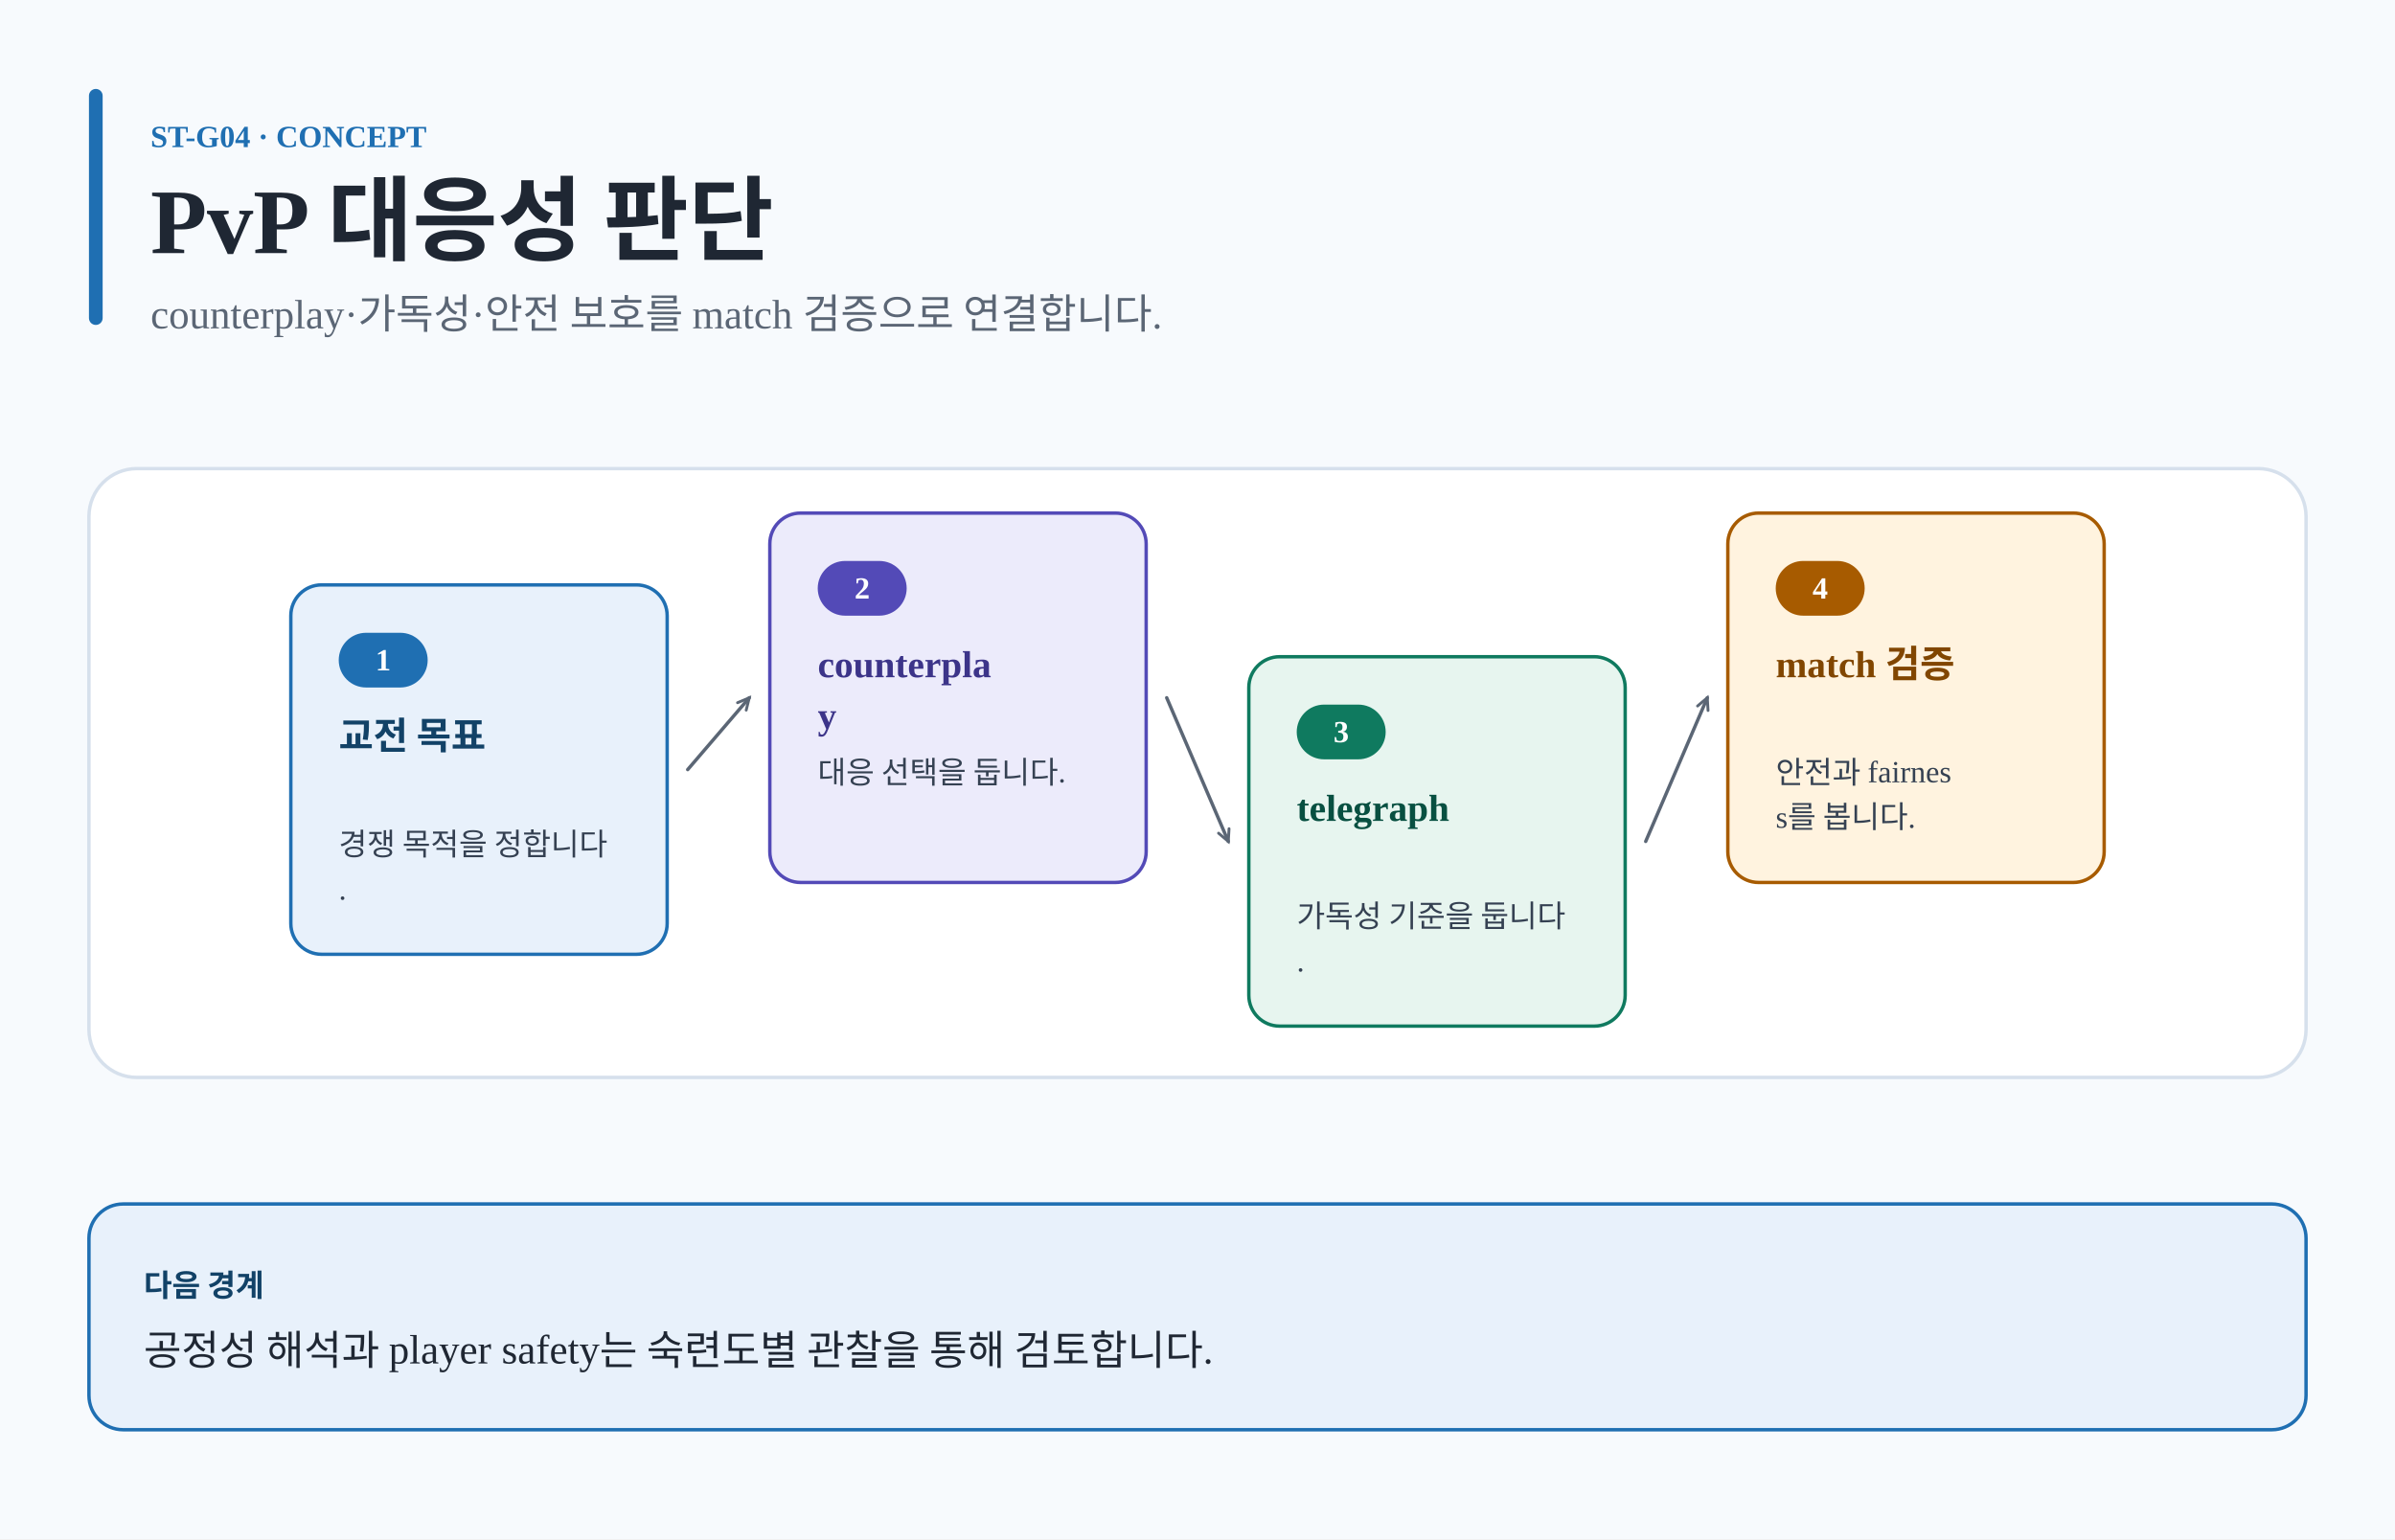
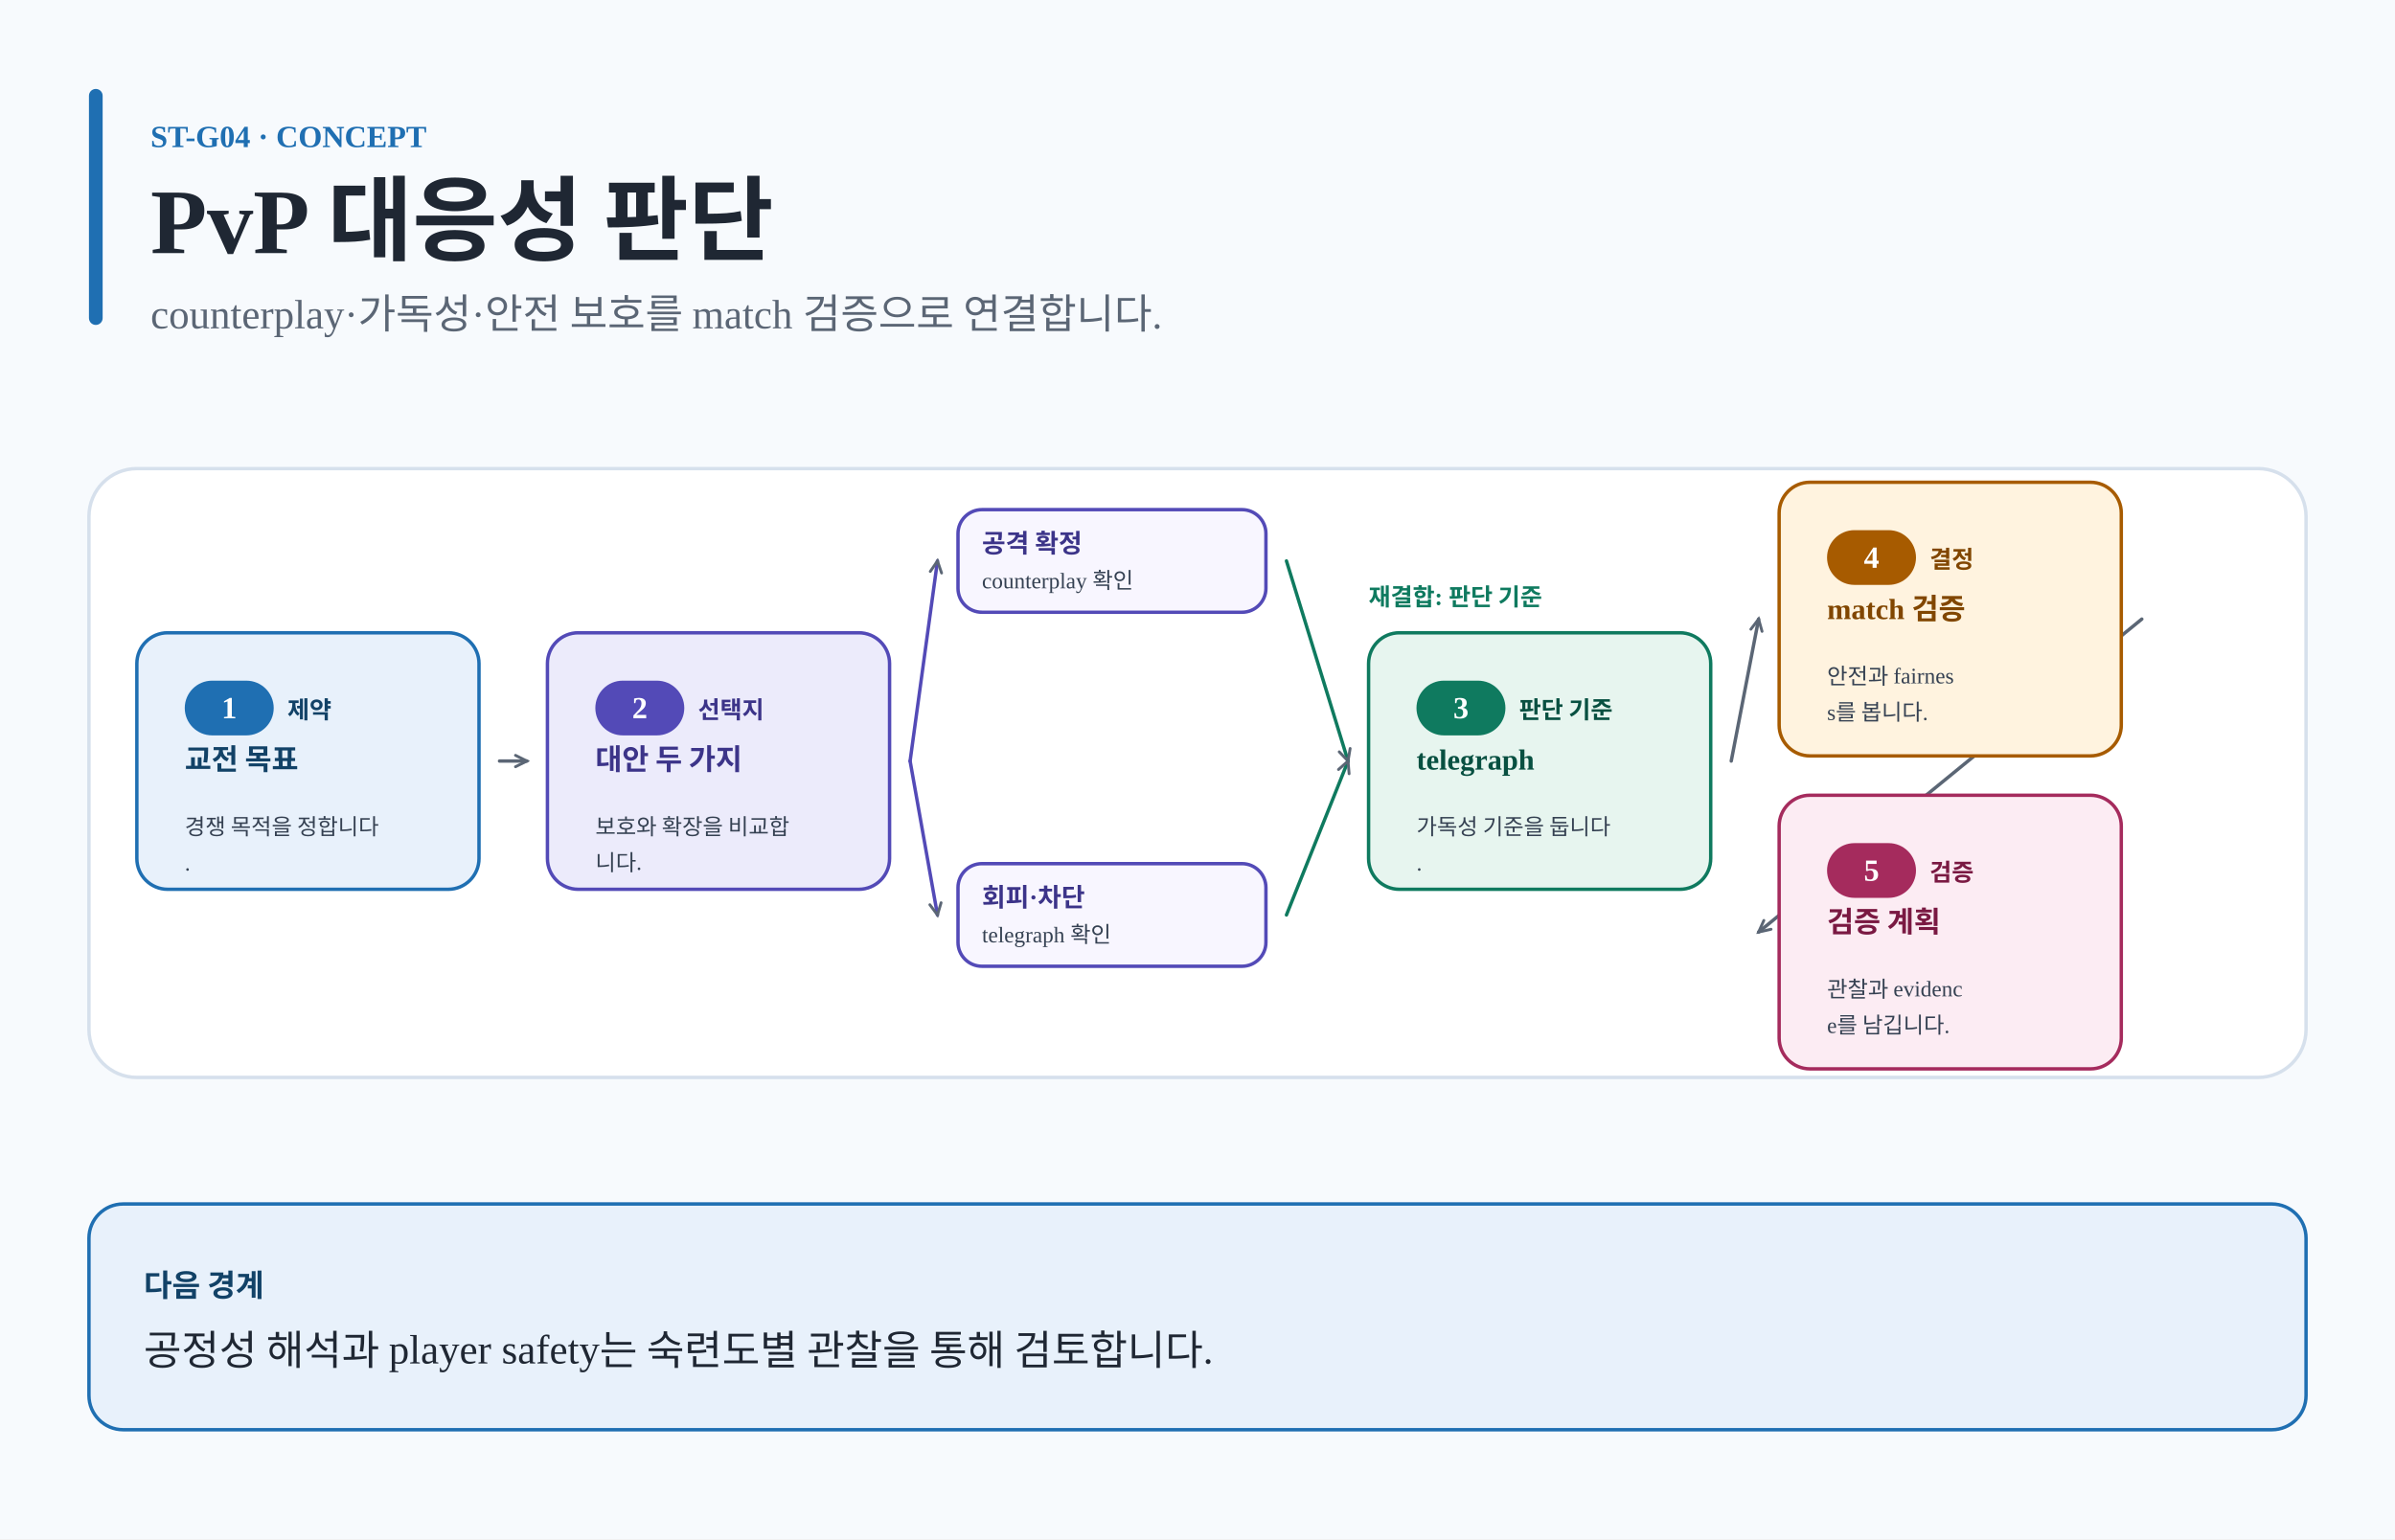
<svg xmlns="http://www.w3.org/2000/svg" viewBox="0 0 1400 900" width="1400" height="900" role="img" aria-label="경쟁 PvP 아레나 콘셉트의 counterplay와 가독성 흐름">
  <defs>
    <marker id="open-arrow" viewBox="0 0 12 12" refX="10" refY="6" markerWidth="10" markerHeight="10" markerUnits="userSpaceOnUse" orient="auto">
      <path d="M 2 2 L 10 6 L 2 10" fill="none" stroke="#5B6675" stroke-width="2" stroke-linecap="round" />
    </marker>
  </defs>
  <rect width="1400" height="900" fill="#F7FAFD" />
  <rect x="52" y="52" width="8" height="138" rx="4" fill="#1F6FB2" />
  <text x="88" y="86" fill="#1F6FB2" font-size="18" font-weight="700">ST-G04 · CONCEPT</text>
  <text x="88" y="148" fill="#1F2733" font-size="54" font-weight="700">PvP 대응성 판단</text>
  <text x="88" y="192" fill="#5B6675" font-size="24">counterplay·가독성·안전 보호를 match 검증으로 연결합니다.</text>
  <rect x="52" y="274" width="1296" height="356" rx="28" fill="#FFFFFF" stroke="#D6E0EC" stroke-width="2" />
-   <path d="M 402 450 L 438 408" fill="none" stroke="#5B6675" stroke-width="2" stroke-linecap="round" marker-end="url(#open-arrow)" />
-   <path d="M 682 408 L 718 492" fill="none" stroke="#5B6675" stroke-width="2" stroke-linecap="round" marker-end="url(#open-arrow)" />
-   <path d="M 962 492 L 998 408" fill="none" stroke="#5B6675" stroke-width="2" stroke-linecap="round" marker-end="url(#open-arrow)" />
+   <path d="M 292 445 L 308 445" fill="none" stroke="#5B6675" stroke-width="2" stroke-linecap="round" marker-end="url(#open-arrow)" />
+   <path d="M 1012 445 L 1028 362" fill="none" stroke="#5B6675" stroke-width="2" stroke-linecap="round" marker-end="url(#open-arrow)" />
+   <path d="M 1252 362 L 1028 545" fill="none" stroke="#5B6675" stroke-width="2" stroke-linecap="round" marker-end="url(#open-arrow)" />
+   <path class="decision-branch" d="M 532 445 L 548 328" fill="none" stroke="#534AB7" stroke-width="2" stroke-linecap="round" marker-end="url(#open-arrow)" />
+   <g class="decision-branch" aria-label="선택지 1: 공격 확정">
+     <rect x="560" y="298" width="180" height="60" rx="14" fill="#F8F6FF" stroke="#534AB7" stroke-width="2" />
+     <text x="574" y="323" fill="#3C3489" font-size="15" font-weight="700">공격 확정</text>
+     <text x="574" y="344" fill="#354152" font-size="13">counterplay 확인</text>
+   </g>
+   <path class="decision-branch" d="M 752 328 L 788 445" fill="none" stroke="#0F7A5F" stroke-width="2" stroke-linecap="round" marker-end="url(#open-arrow)" />
+   <path class="decision-branch" d="M 532 445 L 548 535" fill="none" stroke="#534AB7" stroke-width="2" stroke-linecap="round" marker-end="url(#open-arrow)" />
+   <g class="decision-branch" aria-label="선택지 2: 회피·차단">
+     <rect x="560" y="505" width="180" height="60" rx="14" fill="#F8F6FF" stroke="#534AB7" stroke-width="2" />
+     <text x="574" y="530" fill="#3C3489" font-size="15" font-weight="700">회피·차단</text>
+     <text x="574" y="551" fill="#354152" font-size="13">telegraph 확인</text>
+   </g>
+   <path class="decision-branch" d="M 752 535 L 788 445" fill="none" stroke="#0F7A5F" stroke-width="2" stroke-linecap="round" marker-end="url(#open-arrow)" />
+   <text x="800" y="354" fill="#0F7A5F" font-size="14" font-weight="700">재결합: 판단 기준</text>
  <g aria-label="읽기 순서 1: 교전 목표">
-     <rect x="170" y="342" width="220" height="216" rx="18" fill="#E8F1FB" stroke="#1F6FB2" stroke-width="2" />
-     <rect x="198" y="370" width="52" height="32" rx="16" fill="#1F6FB2" />
-     <text x="224" y="392" text-anchor="middle" fill="#FFFFFF" font-size="18" font-weight="700">1</text>
-     <text x="198" y="438" fill="#124267" font-size="22" font-weight="700">교전 목표</text>
-     <text x="198" y="500" fill="#354152" font-size="18" font-weight="400">경쟁 목적을 정합니다</text>
-     <text x="198" y="526" fill="#354152" font-size="18" font-weight="400">.</text>
+     <rect x="80" y="370" width="200" height="150" rx="18" fill="#E8F1FB" stroke="#1F6FB2" stroke-width="2" />
+     <rect x="108" y="398" width="52" height="32" rx="16" fill="#1F6FB2" />
+     <text x="134" y="420" text-anchor="middle" fill="#FFFFFF" font-size="18" font-weight="700">1</text>
+     <text x="168" y="420" fill="#124267" font-size="14" font-weight="700">제약</text>
+     <text x="108" y="450" fill="#124267" font-size="17" font-weight="700">교전 목표</text>
+     <text x="108" y="488" fill="#354152" font-size="13" font-weight="400">경쟁 목적을 정합니다</text>
+     <text x="108" y="509" fill="#354152" font-size="13" font-weight="400">.</text>
  </g>
-   <g aria-label="읽기 순서 2: counterplay">
-     <rect x="450" y="300" width="220" height="216" rx="18" fill="#ECEBFB" stroke="#534AB7" stroke-width="2" />
-     <rect x="478" y="328" width="52" height="32" rx="16" fill="#534AB7" />
-     <text x="504" y="350" text-anchor="middle" fill="#FFFFFF" font-size="18" font-weight="700">2</text>
-     <text x="478" y="396" fill="#3C3489" font-size="22" font-weight="700">counterpla</text>
-     <text x="478" y="426" fill="#3C3489" font-size="22" font-weight="700">y</text>
-     <text x="478" y="458" fill="#354152" font-size="18" font-weight="400">대응 선택을 둡니다.</text>
+   <g aria-label="읽기 순서 2: 대안 두 가지">
+     <rect x="320" y="370" width="200" height="150" rx="18" fill="#ECEBFB" stroke="#534AB7" stroke-width="2" />
+     <rect x="348" y="398" width="52" height="32" rx="16" fill="#534AB7" />
+     <text x="374" y="420" text-anchor="middle" fill="#FFFFFF" font-size="18" font-weight="700">2</text>
+     <text x="408" y="420" fill="#3C3489" font-size="14" font-weight="700">선택지</text>
+     <text x="348" y="450" fill="#3C3489" font-size="17" font-weight="700">대안 두 가지</text>
+     <text x="348" y="488" fill="#354152" font-size="13" font-weight="400">보호와 확장을 비교합</text>
+     <text x="348" y="509" fill="#354152" font-size="13" font-weight="400">니다.</text>
  </g>
  <g aria-label="읽기 순서 3: telegraph">
-     <rect x="730" y="384" width="220" height="216" rx="18" fill="#E7F5EF" stroke="#0F7A5F" stroke-width="2" />
-     <rect x="758" y="412" width="52" height="32" rx="16" fill="#0F7A5F" />
-     <text x="784" y="434" text-anchor="middle" fill="#FFFFFF" font-size="18" font-weight="700">3</text>
-     <text x="758" y="480" fill="#085041" font-size="22" font-weight="700">telegraph</text>
-     <text x="758" y="542" fill="#354152" font-size="18" font-weight="400">가독성 기준을 둡니다</text>
-     <text x="758" y="568" fill="#354152" font-size="18" font-weight="400">.</text>
+     <rect x="800" y="370" width="200" height="150" rx="18" fill="#E7F5EF" stroke="#0F7A5F" stroke-width="2" />
+     <rect x="828" y="398" width="52" height="32" rx="16" fill="#0F7A5F" />
+     <text x="854" y="420" text-anchor="middle" fill="#FFFFFF" font-size="18" font-weight="700">3</text>
+     <text x="888" y="420" fill="#085041" font-size="14" font-weight="700">판단 기준</text>
+     <text x="828" y="450" fill="#085041" font-size="17" font-weight="700">telegraph</text>
+     <text x="828" y="488" fill="#354152" font-size="13" font-weight="400">가독성 기준을 둡니다</text>
+     <text x="828" y="509" fill="#354152" font-size="13" font-weight="400">.</text>
  </g>
  <g aria-label="읽기 순서 4: match 검증">
-     <rect x="1010" y="300" width="220" height="216" rx="18" fill="#FFF3DF" stroke="#A75B00" stroke-width="2" />
-     <rect x="1038" y="328" width="52" height="32" rx="16" fill="#A75B00" />
-     <text x="1064" y="350" text-anchor="middle" fill="#FFFFFF" font-size="18" font-weight="700">4</text>
-     <text x="1038" y="396" fill="#814600" font-size="22" font-weight="700">match 검증</text>
-     <text x="1038" y="458" fill="#354152" font-size="18" font-weight="400">안전과 fairnes</text>
-     <text x="1038" y="484" fill="#354152" font-size="18" font-weight="400">s를 봅니다.</text>
+     <rect x="1040" y="282" width="200" height="160" rx="18" fill="#FFF3DF" stroke="#A75B00" stroke-width="2" />
+     <rect x="1068" y="310" width="52" height="32" rx="16" fill="#A75B00" />
+     <text x="1094" y="332" text-anchor="middle" fill="#FFFFFF" font-size="18" font-weight="700">4</text>
+     <text x="1128" y="332" fill="#814600" font-size="14" font-weight="700">결정</text>
+     <text x="1068" y="362" fill="#814600" font-size="17" font-weight="700">match 검증</text>
+     <text x="1068" y="400" fill="#354152" font-size="13" font-weight="400">안전과 fairnes</text>
+     <text x="1068" y="421" fill="#354152" font-size="13" font-weight="400">s를 봅니다.</text>
+   </g>
+   <g aria-label="읽기 순서 5: 검증 계획">
+     <rect x="1040" y="465" width="200" height="160" rx="18" fill="#FCECF3" stroke="#A52B5D" stroke-width="2" />
+     <rect x="1068" y="493" width="52" height="32" rx="16" fill="#A52B5D" />
+     <text x="1094" y="515" text-anchor="middle" fill="#FFFFFF" font-size="18" font-weight="700">5</text>
+     <text x="1128" y="515" fill="#7A1942" font-size="14" font-weight="700">검증</text>
+     <text x="1068" y="545" fill="#7A1942" font-size="17" font-weight="700">검증 계획</text>
+     <text x="1068" y="583" fill="#354152" font-size="13" font-weight="400">관찰과 evidenc</text>
+     <text x="1068" y="604" fill="#354152" font-size="13" font-weight="400">e를 남깁니다.</text>
  </g>
  <rect x="52" y="704" width="1296" height="132" rx="20" fill="#E8F1FB" stroke="#1F6FB2" stroke-width="2" />
  <text x="84" y="758" fill="#124267" font-size="18" font-weight="700">다음 경계</text>
  <text x="84" y="798" fill="#1F2733" font-size="24">공정성 해석과 player safety는 숙련도별 관찰을 통해 검토합니다.</text>
</svg>
